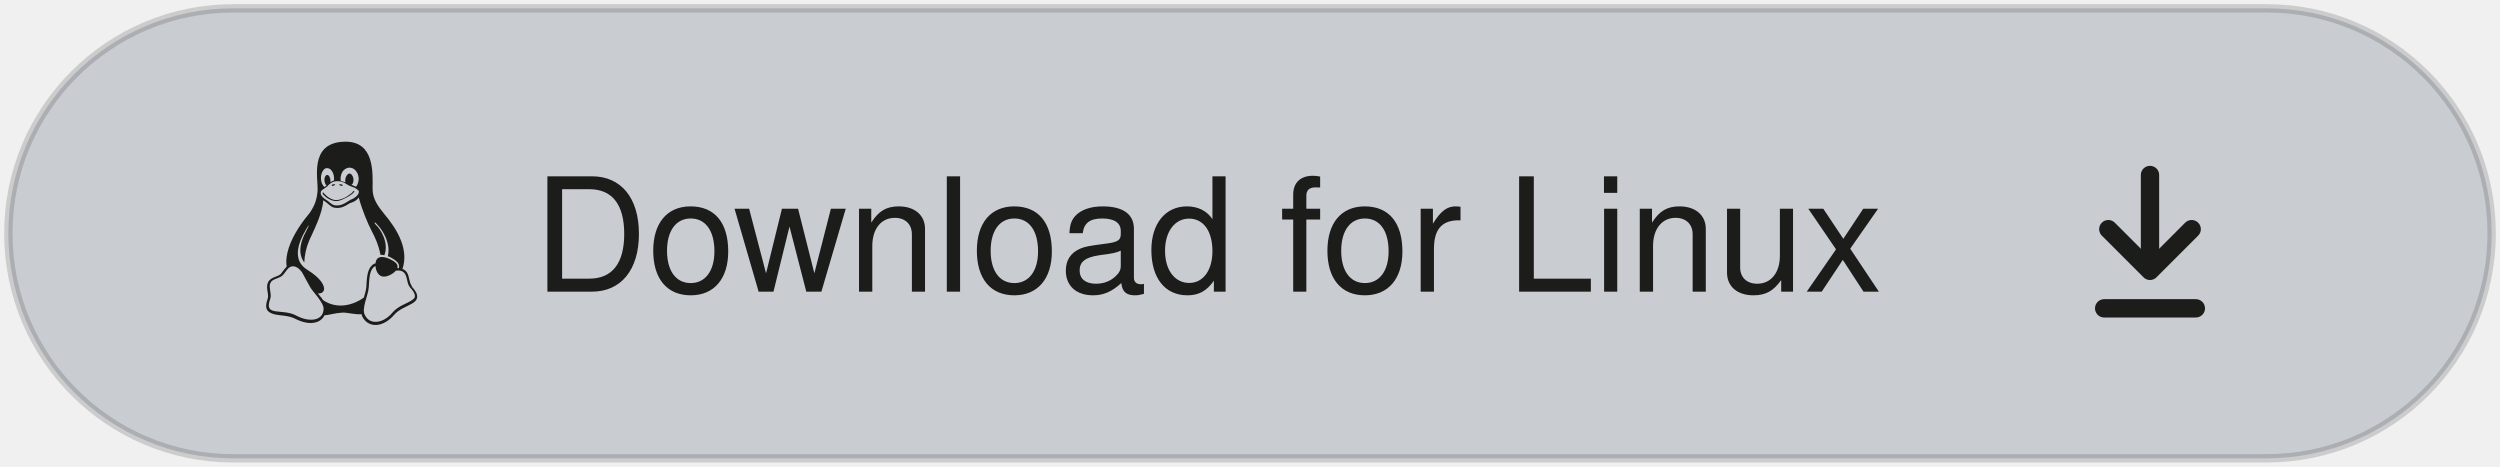
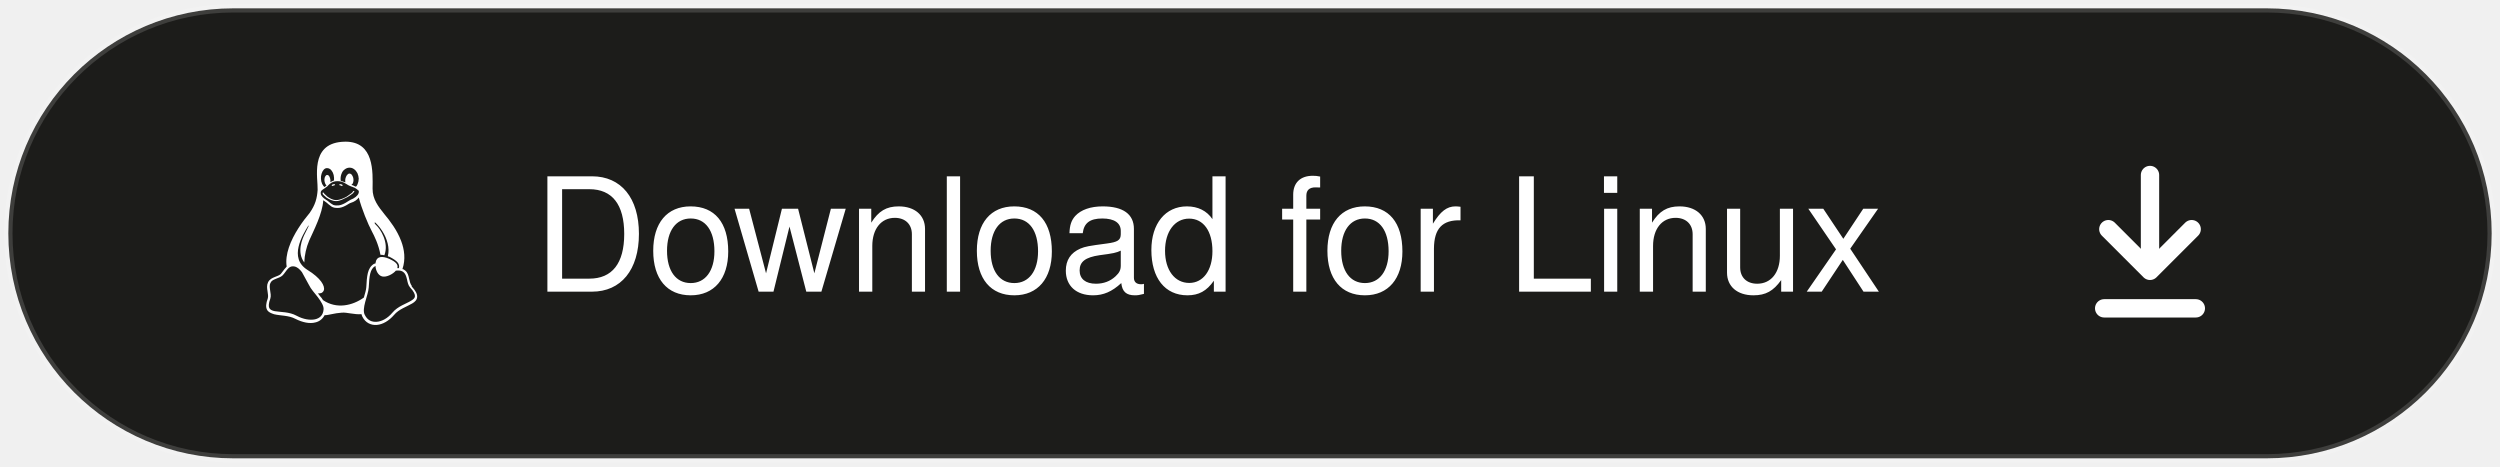
<svg xmlns="http://www.w3.org/2000/svg" width="300" height="56" viewBox="0 0 300 56" role="img" aria-label="Download for Linux">
-   <rect x="1" y="1" width="298" height="54" rx="27" fill="#c9ccd1" stroke="#00000026" />
+   <rect x="1" y="1" width="298" height="54" rx="27" fill="#1c1c1a" stroke="#ffffff26" />
  <g transform="translate(30 17) scale(0.9166)">
-     <path d="M12.504 0c-.155 0-.315.008-.48.021-4.226.333-3.105 4.807-3.17 6.298-.076 1.092-.3 1.953-1.05 3.02-.885 1.051-2.127 2.75-2.716 4.521-.278.832-.41 1.684-.287 2.489a.424.424 0 00-.11.135c-.26.268-.45.6-.663.839-.199.199-.485.267-.797.4-.313.136-.658.269-.864.68-.09.189-.136.394-.132.602 0 .199.027.4.055.536.058.399.116.728.04.97-.249.68-.28 1.145-.106 1.484.174.334.535.47.94.601.81.2 1.91.135 2.774.6.926.466 1.866.67 2.616.47.526-.116.97-.464 1.208-.946.587-.003 1.23-.269 2.26-.334.699-.058 1.574.267 2.577.2.025.134.063.198.114.333l.003.003c.391.778 1.113 1.132 1.884 1.071.771-.06 1.592-.536 2.257-1.306.631-.765 1.683-1.084 2.378-1.503.348-.199.629-.469.649-.853.023-.4-.2-.811-.714-1.376v-.097l-.003-.003c-.17-.2-.25-.535-.338-.926-.085-.401-.182-.786-.492-1.046h-.003c-.059-.054-.123-.067-.188-.135a.357.357 0 00-.19-.064c.431-1.278.264-2.55-.173-3.694-.533-1.41-1.465-2.638-2.175-3.483-.796-1.005-1.576-1.957-1.56-3.368.026-2.152.236-6.133-3.544-6.139zm.529 3.405h.013c.213 0 .396.062.584.198.19.135.33.332.438.533.105.259.158.459.166.724 0-.02.006-.04.006-.06v.105a.086.086 0 01-.004-.021l-.004-.024a1.807 1.807 0 01-.15.706.953.953 0 01-.213.335.71.71 0 00-.088-.042c-.104-.045-.198-.064-.284-.133a1.312 1.312 0 00-.22-.066c.05-.06.146-.133.183-.198.053-.128.082-.264.088-.402v-.02a1.21 1.21 0 00-.061-.4c-.045-.134-.101-.2-.183-.333-.084-.066-.167-.132-.267-.132h-.016c-.093 0-.176.03-.262.132a.8.8 0 00-.205.334 1.18 1.18 0 00-.09.4v.019c.002.089.008.179.02.267-.193-.067-.438-.135-.607-.202a1.635 1.635 0 01-.018-.2v-.02a1.772 1.772 0 01.15-.768c.082-.22.232-.406.43-.533a.985.985 0 01.594-.2zm-2.962.059h.036c.142 0 .27.048.399.135.146.129.264.288.344.465.09.199.14.4.153.667v.004c.007.134.006.2-.002.266v.08c-.03.007-.056.018-.083.024-.152.055-.274.135-.393.2.012-.09.013-.18.003-.267v-.015c-.012-.133-.04-.2-.082-.333a.613.613 0 00-.166-.267.248.248 0 00-.183-.064h-.021c-.071.006-.13.04-.186.132a.552.552 0 00-.12.27.944.944 0 00-.023.33v.015c.012.135.037.2.08.334.046.134.098.2.166.268.01.009.02.018.034.024-.07.057-.117.07-.176.136a.304.304 0 01-.131.068 2.62 2.62 0 01-.275-.402 1.772 1.772 0 01-.155-.667 1.759 1.759 0 01.08-.668 1.43 1.43 0 01.283-.535c.128-.133.26-.2.418-.2zm1.37 1.706c.332 0 .733.065 1.216.399.293.2.523.269 1.052.468h.003c.255.136.405.266.478.399v-.131a.571.571 0 01.016.47c-.123.31-.516.643-1.063.842v.002c-.268.135-.501.333-.775.465-.276.135-.588.292-1.012.267a1.139 1.139 0 01-.448-.067 3.566 3.566 0 01-.322-.198c-.195-.135-.363-.332-.612-.465v-.005h-.005c-.4-.246-.616-.512-.686-.71-.07-.268-.005-.47.193-.6.224-.135.38-.271.483-.336.104-.074.143-.102.176-.131h.002v-.003c.169-.202.436-.47.839-.601.139-.036.294-.065.466-.065zm2.8 2.142c.358 1.417 1.196 3.475 1.735 4.473.286.534.855 1.659 1.102 3.024.156-.005.33.018.513.064.646-1.671-.546-3.467-1.089-3.966-.22-.2-.232-.335-.123-.335.59.534 1.365 1.572 1.646 2.757.13.535.16 1.104.021 1.67.067.028.135.06.205.067 1.032.534 1.413.938 1.23 1.537v-.043c-.06-.003-.12 0-.18 0h-.016c.151-.467-.182-.825-1.065-1.224-.915-.4-1.646-.336-1.77.465-.008.043-.013.066-.018.135-.068.023-.139.053-.209.064-.43.268-.662.669-.793 1.187-.13.533-.17 1.156-.205 1.869v.003c-.02.334-.17.838-.319 1.35-1.5 1.072-3.58 1.538-5.348.334a2.645 2.645 0 00-.402-.533 1.45 1.45 0 00-.275-.333c.182 0 .338-.03.465-.067a.615.615 0 00.314-.334c.108-.267 0-.697-.345-1.163-.345-.467-.931-.995-1.788-1.521-.63-.4-.986-.87-1.15-1.396-.165-.534-.143-1.085-.015-1.645.245-1.07.873-2.11 1.274-2.763.107-.065.037.135-.408.974-.396.751-1.14 2.497-.122 3.854a8.123 8.123 0 01.647-2.876c.564-1.278 1.743-3.504 1.836-5.268.048.036.217.135.289.202.218.133.38.333.59.465.21.201.477.335.876.335.039.003.075.006.11.006.412 0 .73-.134.997-.268.29-.134.52-.334.74-.4h.005c.467-.135.835-.402 1.044-.7zm2.185 8.958c.037.6.343 1.245.882 1.377.588.134 1.434-.333 1.791-.765l.211-.01c.315-.007.577.01.847.268l.003.003c.208.199.305.53.391.876.085.4.154.78.409 1.066.486.527.645.906.636 1.14l.003-.007v.018l-.003-.012c-.015.262-.185.396-.498.595-.63.401-1.746.712-2.457 1.57-.618.737-1.37 1.14-2.036 1.191-.664.053-1.237-.2-1.574-.898l-.005-.003c-.21-.4-.12-1.025.056-1.69.176-.668.428-1.344.463-1.897.037-.714.076-1.335.195-1.814.12-.465.308-.797.641-.984l.045-.022zm-10.814.049h.01c.053 0 .105.005.157.014.376.055.706.333 1.023.752l.91 1.664.003.003c.243.533.754 1.064 1.189 1.637.434.598.77 1.131.729 1.57v.006c-.057.744-.48 1.148-1.125 1.294-.645.135-1.52.002-2.395-.464-.968-.536-2.118-.469-2.857-.602-.369-.066-.61-.2-.723-.4-.11-.2-.113-.602.123-1.23v-.004l.002-.003c.117-.334.03-.752-.027-1.118-.055-.401-.083-.71.043-.94.16-.334.396-.4.69-.533.294-.135.64-.202.915-.47h.002v-.002c.256-.268.445-.601.668-.838.19-.201.38-.336.663-.336zm7.159-9.074c-.435.201-.945.535-1.488.535-.542 0-.97-.267-1.28-.466-.154-.134-.28-.268-.373-.335-.164-.134-.144-.333-.074-.333.109.016.129.134.199.2.096.066.215.2.36.333.292.2.68.467 1.167.467.485 0 1.053-.267 1.398-.466.195-.135.445-.334.648-.467.156-.136.149-.267.279-.267.128.016.034.134-.147.332a8.097 8.097 0 01-.69.468zm-1.082-1.583V5.64c-.006-.02.013-.042.029-.05.074-.043.18-.027.26.004.063 0 .16.067.15.135-.006.049-.085.066-.135.066-.055 0-.092-.043-.141-.068-.052-.018-.146-.008-.163-.065zm-.551 0c-.02.058-.113.049-.166.066-.047.025-.086.068-.14.068-.05 0-.13-.02-.136-.068-.01-.066.088-.133.15-.133.08-.031.184-.047.259-.005.019.009.036.03.03.05v.02h.003z" fill="#1c1c1a" />
+     <path d="M12.504 0c-.155 0-.315.008-.48.021-4.226.333-3.105 4.807-3.17 6.298-.076 1.092-.3 1.953-1.05 3.02-.885 1.051-2.127 2.75-2.716 4.521-.278.832-.41 1.684-.287 2.489a.424.424 0 00-.11.135c-.26.268-.45.6-.663.839-.199.199-.485.267-.797.4-.313.136-.658.269-.864.68-.09.189-.136.394-.132.602 0 .199.027.4.055.536.058.399.116.728.04.97-.249.68-.28 1.145-.106 1.484.174.334.535.47.94.601.81.2 1.91.135 2.774.6.926.466 1.866.67 2.616.47.526-.116.97-.464 1.208-.946.587-.003 1.23-.269 2.26-.334.699-.058 1.574.267 2.577.2.025.134.063.198.114.333l.003.003c.391.778 1.113 1.132 1.884 1.071.771-.06 1.592-.536 2.257-1.306.631-.765 1.683-1.084 2.378-1.503.348-.199.629-.469.649-.853.023-.4-.2-.811-.714-1.376v-.097l-.003-.003c-.17-.2-.25-.535-.338-.926-.085-.401-.182-.786-.492-1.046h-.003c-.059-.054-.123-.067-.188-.135a.357.357 0 00-.19-.064c.431-1.278.264-2.55-.173-3.694-.533-1.41-1.465-2.638-2.175-3.483-.796-1.005-1.576-1.957-1.56-3.368.026-2.152.236-6.133-3.544-6.139zm.529 3.405h.013c.213 0 .396.062.584.198.19.135.33.332.438.533.105.259.158.459.166.724 0-.02.006-.04.006-.06v.105a.086.086 0 01-.004-.021l-.004-.024a1.807 1.807 0 01-.15.706.953.953 0 01-.213.335.71.71 0 00-.088-.042c-.104-.045-.198-.064-.284-.133a1.312 1.312 0 00-.22-.066c.05-.06.146-.133.183-.198.053-.128.082-.264.088-.402v-.02a1.21 1.21 0 00-.061-.4c-.045-.134-.101-.2-.183-.333-.084-.066-.167-.132-.267-.132h-.016c-.093 0-.176.03-.262.132a.8.8 0 00-.205.334 1.18 1.18 0 00-.09.4v.019c.002.089.008.179.02.267-.193-.067-.438-.135-.607-.202a1.635 1.635 0 01-.018-.2v-.02a1.772 1.772 0 01.15-.768c.082-.22.232-.406.43-.533a.985.985 0 01.594-.2zm-2.962.059h.036c.142 0 .27.048.399.135.146.129.264.288.344.465.09.199.14.4.153.667v.004c.007.134.006.2-.002.266v.08c-.03.007-.056.018-.083.024-.152.055-.274.135-.393.2.012-.09.013-.18.003-.267v-.015c-.012-.133-.04-.2-.082-.333a.613.613 0 00-.166-.267.248.248 0 00-.183-.064h-.021c-.071.006-.13.04-.186.132a.552.552 0 00-.12.27.944.944 0 00-.023.33v.015c.012.135.037.2.08.334.046.134.098.2.166.268.01.009.02.018.034.024-.07.057-.117.07-.176.136a.304.304 0 01-.131.068 2.62 2.62 0 01-.275-.402 1.772 1.772 0 01-.155-.667 1.759 1.759 0 01.08-.668 1.43 1.43 0 01.283-.535c.128-.133.26-.2.418-.2zm1.37 1.706c.332 0 .733.065 1.216.399.293.2.523.269 1.052.468h.003c.255.136.405.266.478.399v-.131a.571.571 0 01.016.47c-.123.31-.516.643-1.063.842v.002c-.268.135-.501.333-.775.465-.276.135-.588.292-1.012.267a1.139 1.139 0 01-.448-.067 3.566 3.566 0 01-.322-.198c-.195-.135-.363-.332-.612-.465v-.005h-.005c-.4-.246-.616-.512-.686-.71-.07-.268-.005-.47.193-.6.224-.135.38-.271.483-.336.104-.074.143-.102.176-.131h.002v-.003c.169-.202.436-.47.839-.601.139-.036.294-.065.466-.065zm2.8 2.142c.358 1.417 1.196 3.475 1.735 4.473.286.534.855 1.659 1.102 3.024.156-.005.33.018.513.064.646-1.671-.546-3.467-1.089-3.966-.22-.2-.232-.335-.123-.335.59.534 1.365 1.572 1.646 2.757.13.535.16 1.104.021 1.67.067.028.135.06.205.067 1.032.534 1.413.938 1.23 1.537v-.043c-.06-.003-.12 0-.18 0h-.016c.151-.467-.182-.825-1.065-1.224-.915-.4-1.646-.336-1.77.465-.008.043-.013.066-.018.135-.068.023-.139.053-.209.064-.43.268-.662.669-.793 1.187-.13.533-.17 1.156-.205 1.869v.003c-.02.334-.17.838-.319 1.35-1.5 1.072-3.58 1.538-5.348.334a2.645 2.645 0 00-.402-.533 1.45 1.45 0 00-.275-.333c.182 0 .338-.03.465-.067a.615.615 0 00.314-.334c.108-.267 0-.697-.345-1.163-.345-.467-.931-.995-1.788-1.521-.63-.4-.986-.87-1.15-1.396-.165-.534-.143-1.085-.015-1.645.245-1.07.873-2.11 1.274-2.763.107-.065.037.135-.408.974-.396.751-1.14 2.497-.122 3.854a8.123 8.123 0 01.647-2.876c.564-1.278 1.743-3.504 1.836-5.268.048.036.217.135.289.202.218.133.38.333.59.465.21.201.477.335.876.335.039.003.075.006.11.006.412 0 .73-.134.997-.268.29-.134.52-.334.74-.4h.005c.467-.135.835-.402 1.044-.7zm2.185 8.958c.037.6.343 1.245.882 1.377.588.134 1.434-.333 1.791-.765l.211-.01c.315-.007.577.01.847.268l.003.003c.208.199.305.53.391.876.085.4.154.78.409 1.066.486.527.645.906.636 1.14l.003-.007v.018l-.003-.012c-.015.262-.185.396-.498.595-.63.401-1.746.712-2.457 1.57-.618.737-1.37 1.14-2.036 1.191-.664.053-1.237-.2-1.574-.898l-.005-.003c-.21-.4-.12-1.025.056-1.69.176-.668.428-1.344.463-1.897.037-.714.076-1.335.195-1.814.12-.465.308-.797.641-.984l.045-.022zm-10.814.049h.01c.053 0 .105.005.157.014.376.055.706.333 1.023.752l.91 1.664.003.003c.243.533.754 1.064 1.189 1.637.434.598.77 1.131.729 1.57v.006c-.057.744-.48 1.148-1.125 1.294-.645.135-1.52.002-2.395-.464-.968-.536-2.118-.469-2.857-.602-.369-.066-.61-.2-.723-.4-.11-.2-.113-.602.123-1.23v-.004l.002-.003c.117-.334.03-.752-.027-1.118-.055-.401-.083-.71.043-.94.16-.334.396-.4.69-.533.294-.135.64-.202.915-.47h.002v-.002c.256-.268.445-.601.668-.838.19-.201.38-.336.663-.336zm7.159-9.074c-.435.201-.945.535-1.488.535-.542 0-.97-.267-1.28-.466-.154-.134-.28-.268-.373-.335-.164-.134-.144-.333-.074-.333.109.016.129.134.199.2.096.066.215.2.36.333.292.2.68.467 1.167.467.485 0 1.053-.267 1.398-.466.195-.135.445-.334.648-.467.156-.136.149-.267.279-.267.128.016.034.134-.147.332a8.097 8.097 0 01-.69.468zm-1.082-1.583V5.64c-.006-.02.013-.042.029-.05.074-.043.18-.027.26.004.063 0 .16.067.15.135-.006.049-.085.066-.135.066-.055 0-.092-.043-.141-.068-.052-.018-.146-.008-.163-.065zm-.551 0c-.02.058-.113.049-.166.066-.047.025-.086.068-.14.068-.05 0-.13-.02-.136-.068-.01-.066.088-.133.15-.133.08-.031.184-.047.259-.005.019.009.036.03.03.05v.02h.003z" fill="#ffffff" />
  </g>
-   <text x="64" y="35" textLength="176" lengthAdjust="spacingAndGlyphs" font-family="-apple-system, 'Segoe UI', Helvetica, Arial, sans-serif" font-size="19" font-weight="500" fill="#1c1c1a">Download for Linux</text>
-   <g stroke="#1c1c1a" stroke-width="2.2" stroke-linecap="round" stroke-linejoin="round" fill="none">
+   <text x="64" y="35" textLength="176" lengthAdjust="spacingAndGlyphs" font-family="-apple-system, 'Segoe UI', Helvetica, Arial, sans-serif" font-size="19" font-weight="500" fill="#ffffff">Download for Linux</text>
+   <g stroke="#ffffff" stroke-width="2.2" stroke-linecap="round" stroke-linejoin="round" fill="none">
    <path d="M258 21v11" />
    <path d="M253 27.5l5 5 5-5" />
    <path d="M252.5 37h11" />
  </g>
</svg>
